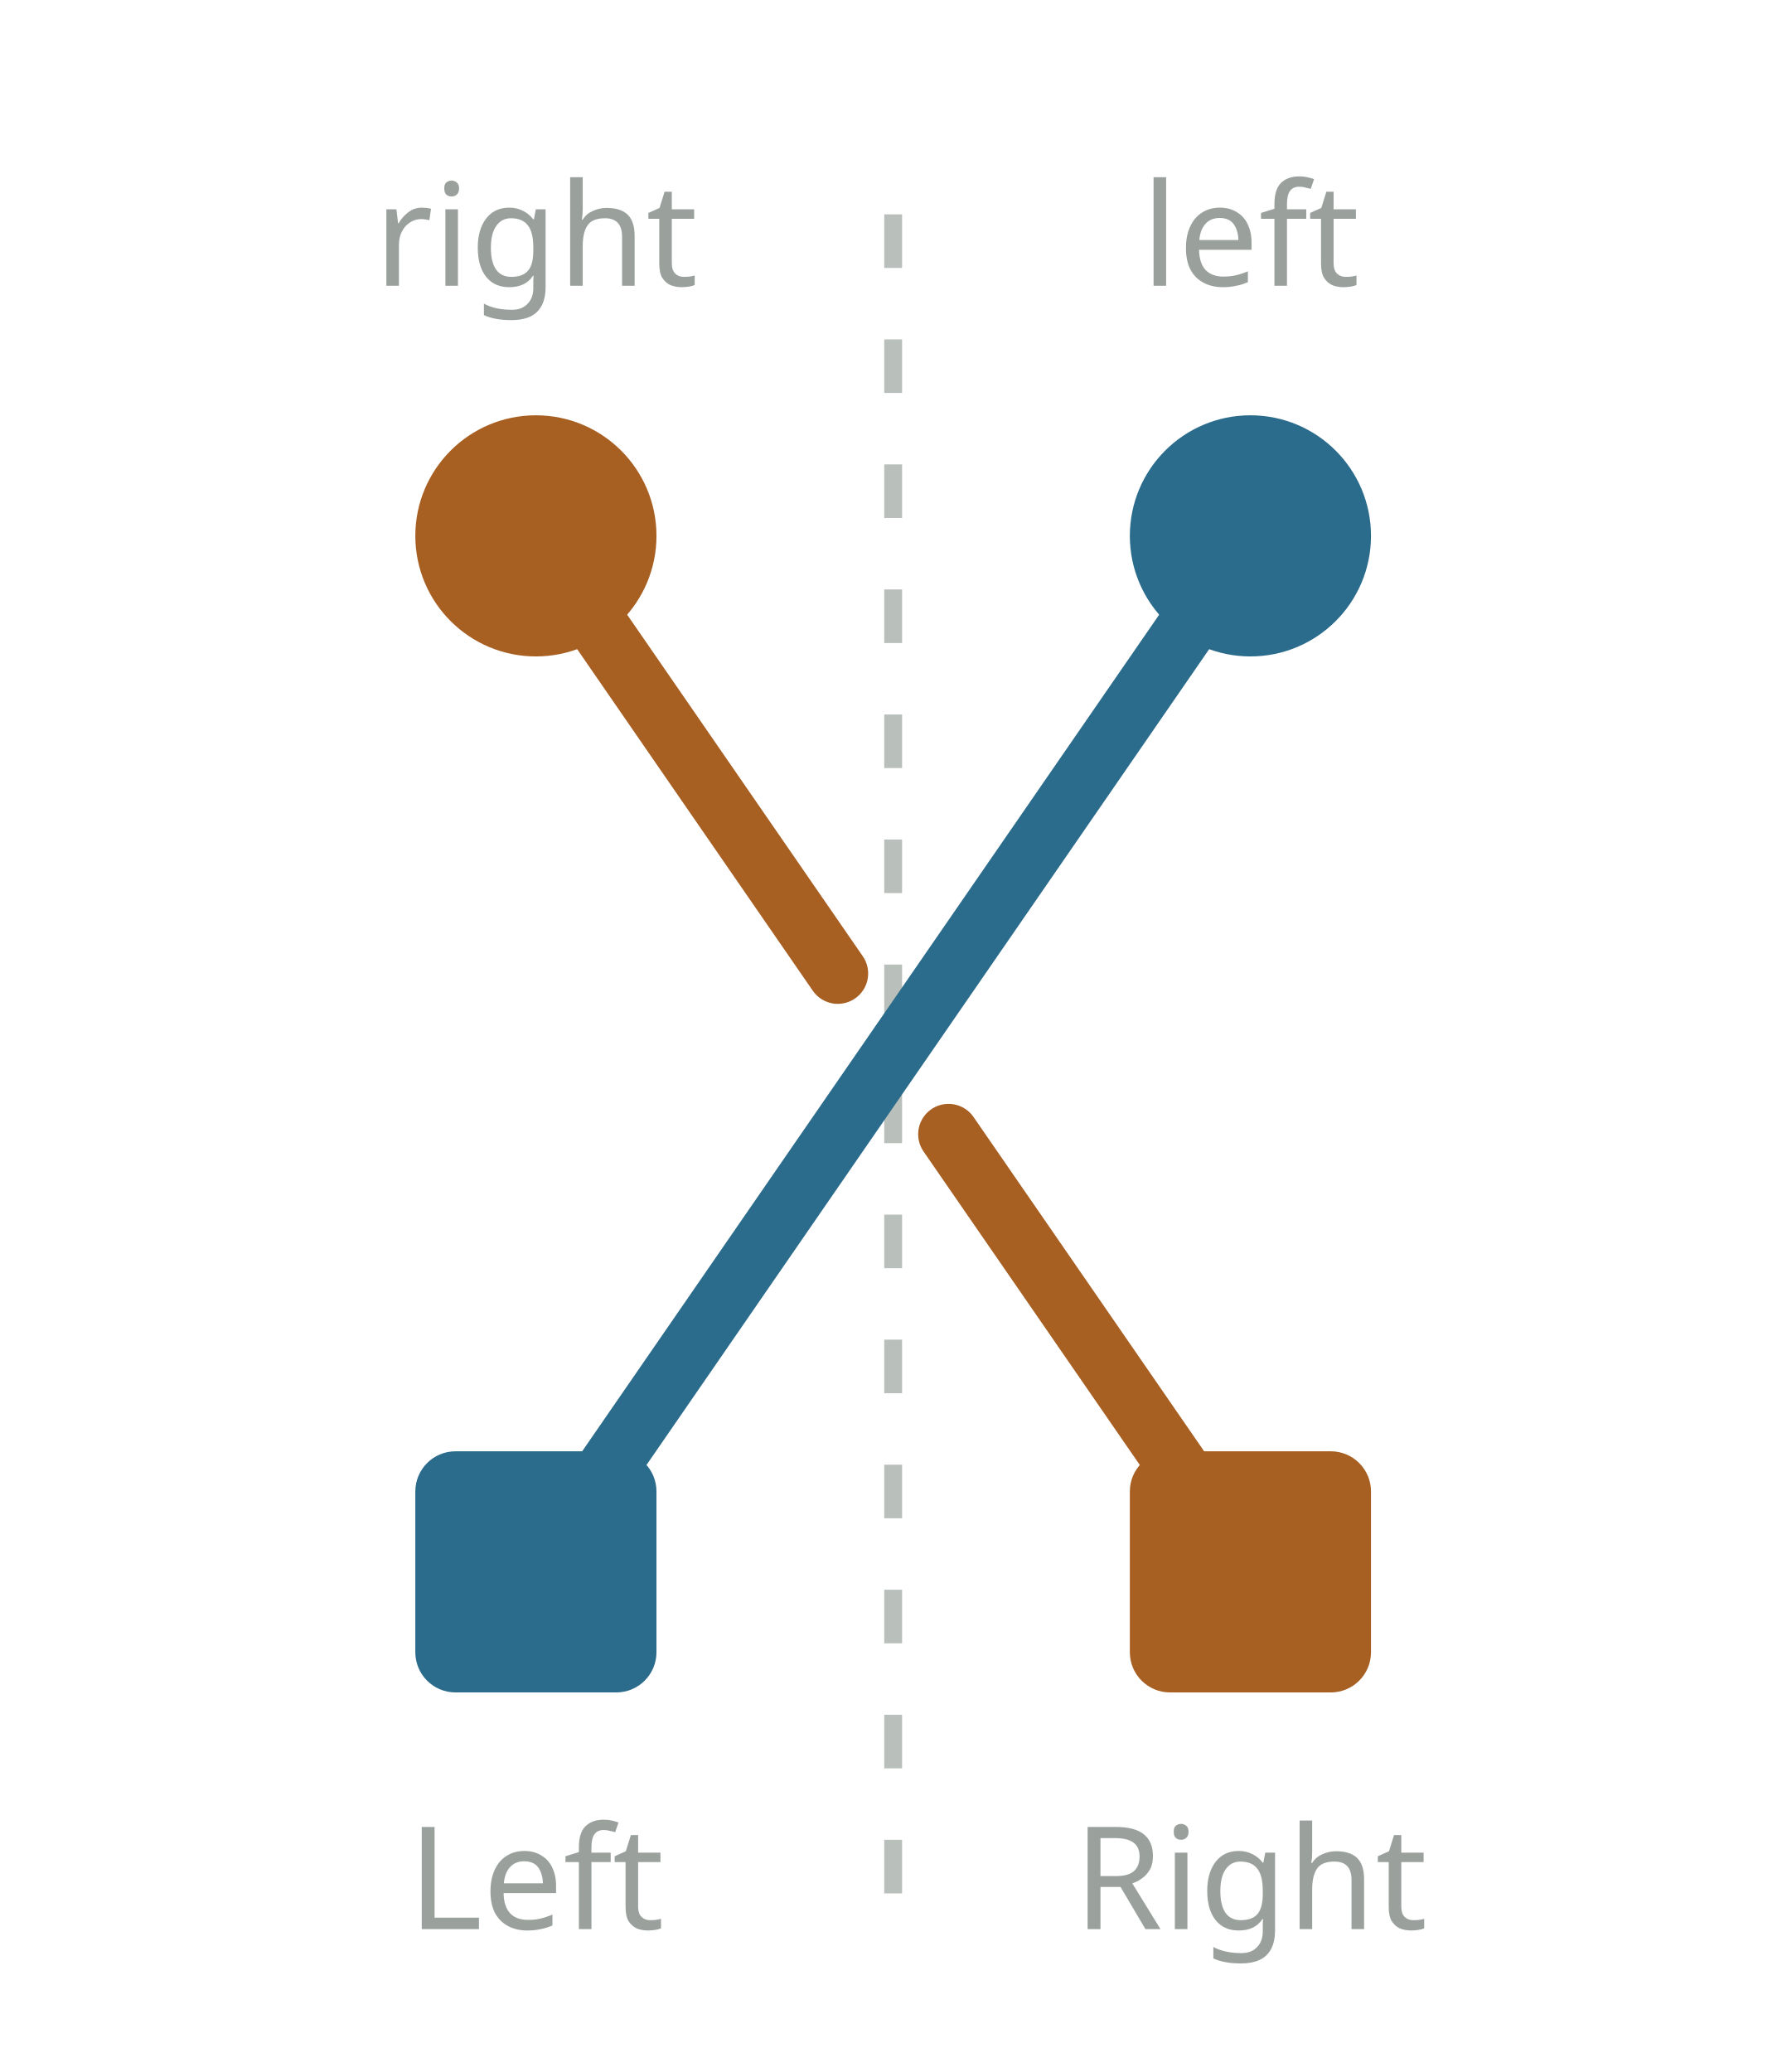
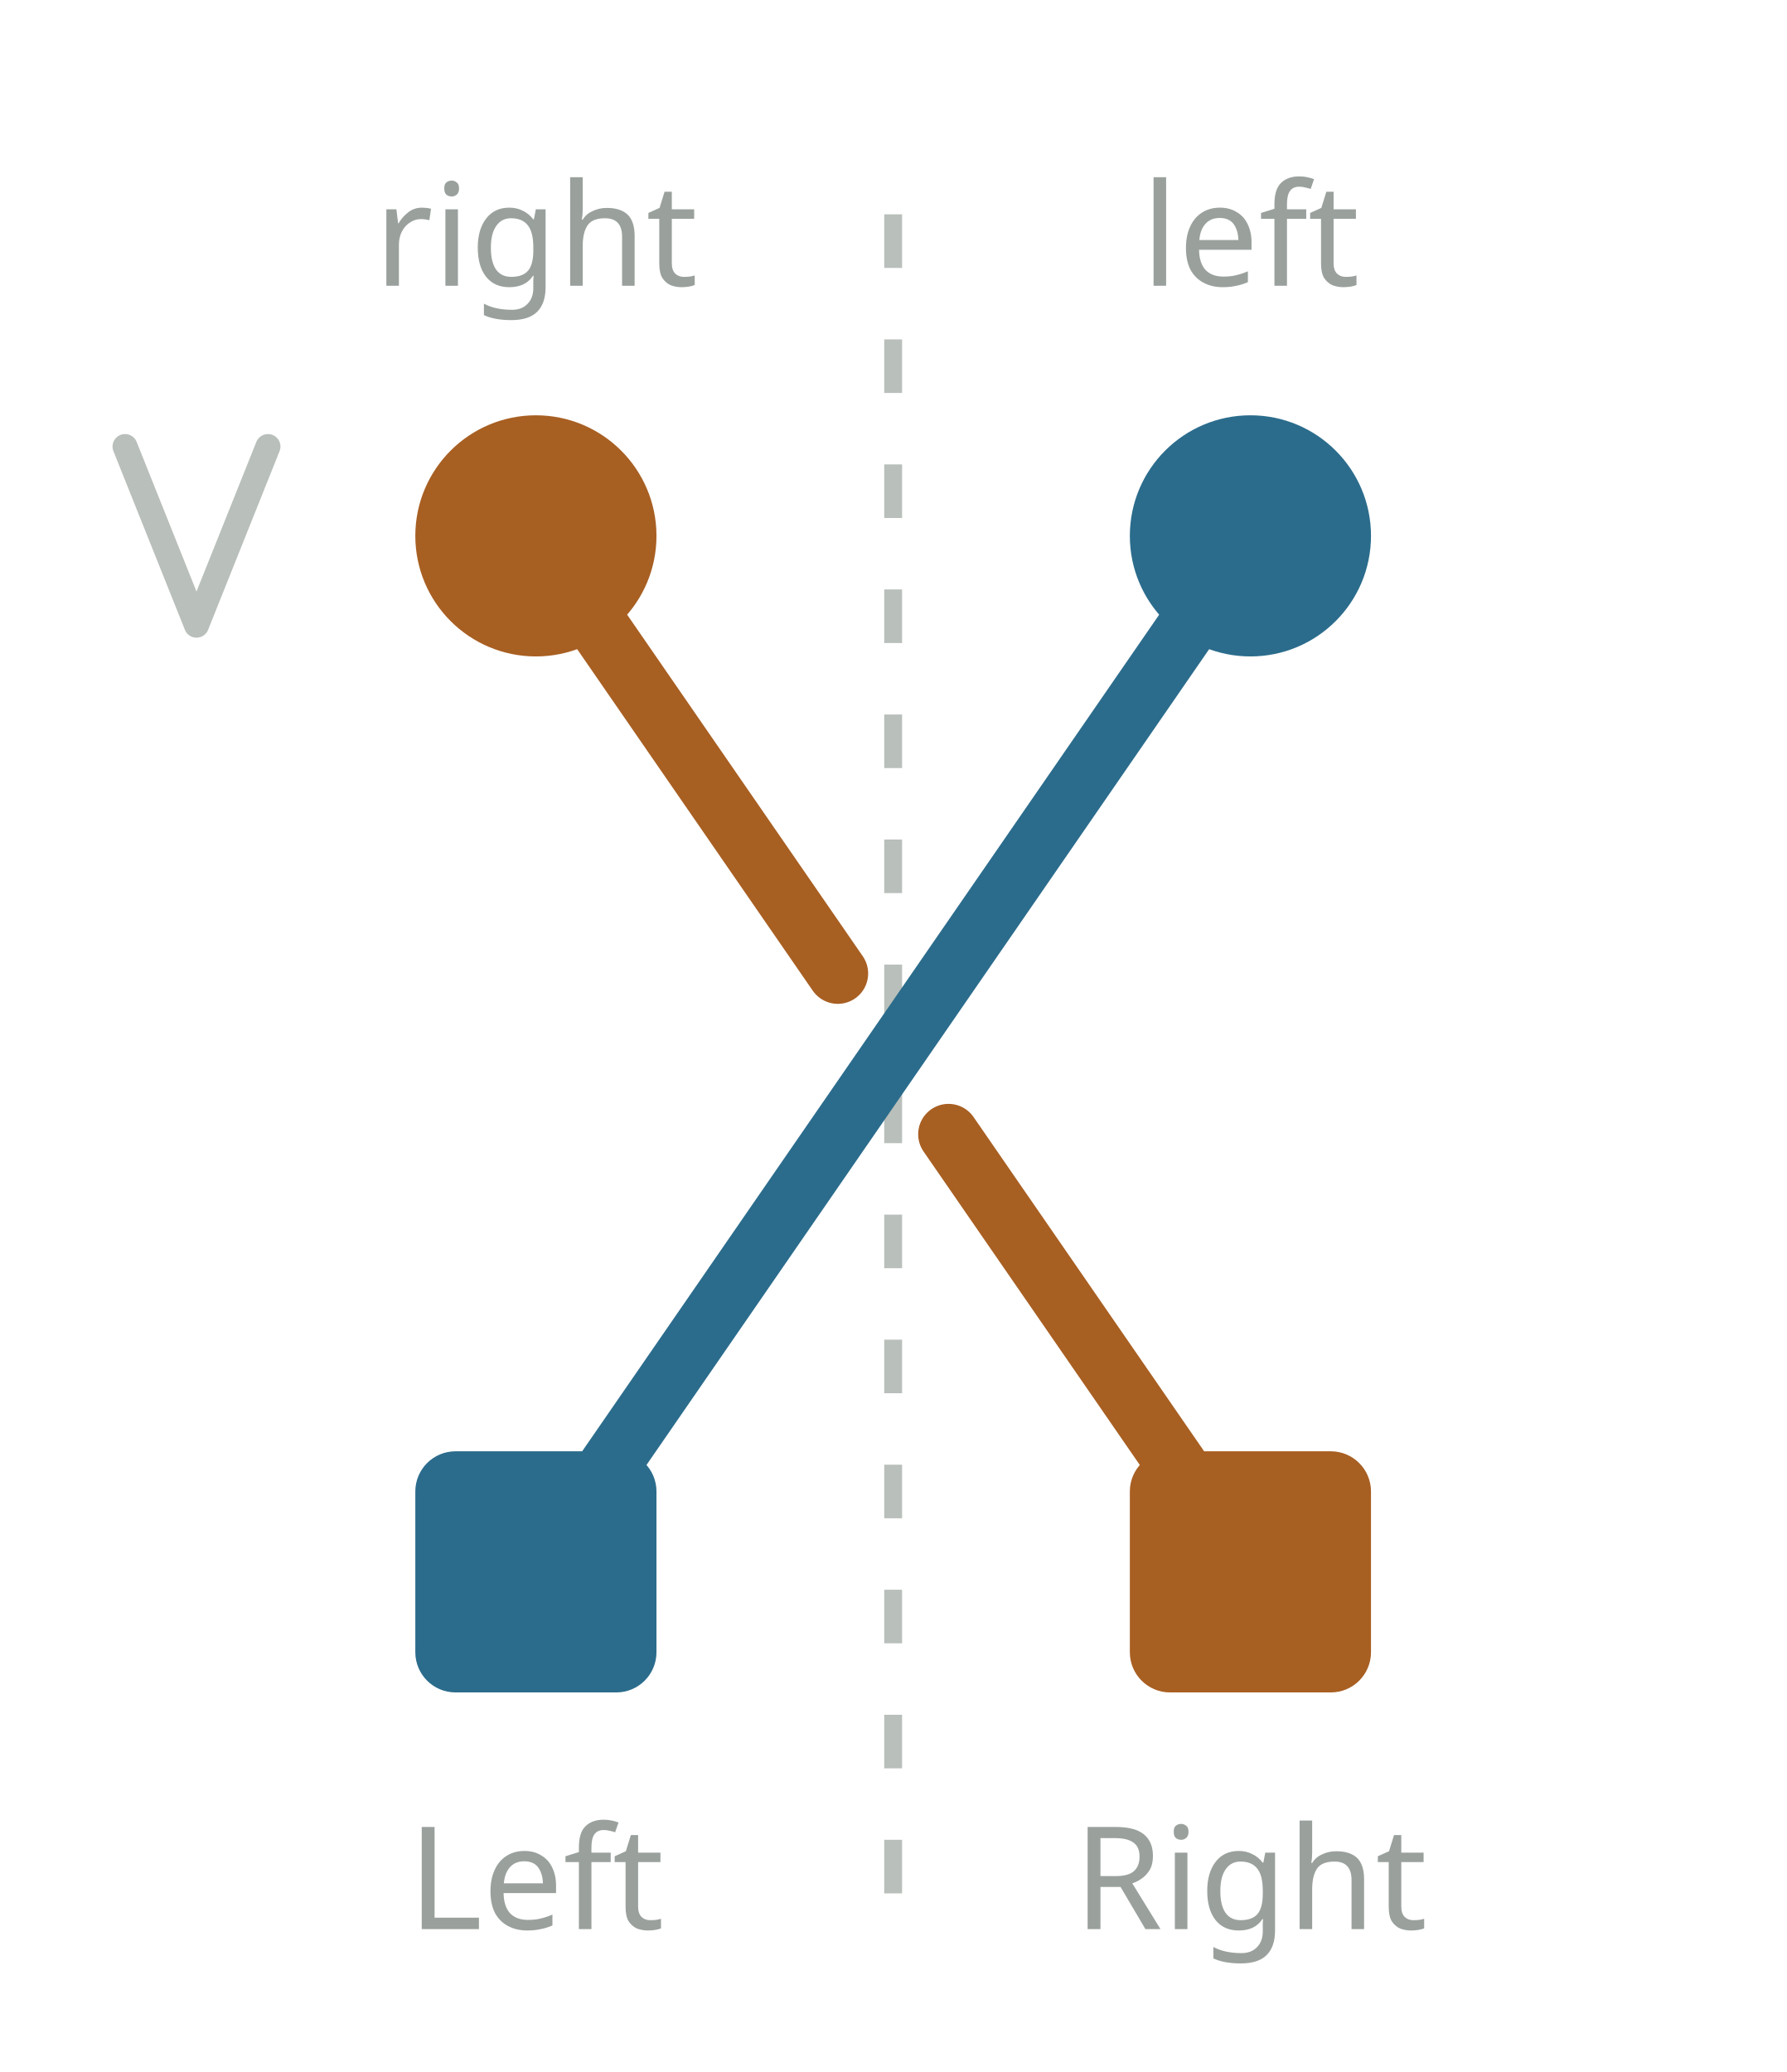
<svg xmlns="http://www.w3.org/2000/svg" viewBox="0 0 100 116" class="frame" role="img">
  <line x1="50.0" y1="12.0" x2="50.0" y2="106.0" style="stroke: var(--rule-strong, #b9bfba); stroke-width: 1; stroke-dasharray: 3 4" />
  <line x1="70.0" y1="88.0" x2="53.1" y2="63.5" style="stroke: var(--right, #a85f22); stroke-width: 3.4; stroke-linecap: round" />
  <line x1="46.9" y1="54.5" x2="30.0" y2="30.0" style="stroke: var(--right, #a85f22); stroke-width: 3.4; stroke-linecap: round" />
  <line x1="30.0" y1="88.0" x2="70.0" y2="30.0" style="stroke: var(--left, #2b6c8c); stroke-width: 3.4; stroke-linecap: round" />
  <rect x="24" y="82" width="12" height="12" rx="1.5" style="fill: var(--left, #2b6c8c); stroke: var(--left, #2b6c8c); stroke-width: 1.5" />
  <rect x="64" y="82" width="12" height="12" rx="1.5" style="fill: var(--right, #a85f22); stroke: var(--right, #a85f22); stroke-width: 1.5" />
  <circle cx="70" cy="30" r="6" style="fill: var(--left, #2b6c8c); stroke: var(--left, #2b6c8c); stroke-width: 1.5" />
  <circle cx="30" cy="30" r="6" style="fill: var(--right, #a85f22); stroke: var(--right, #a85f22); stroke-width: 1.5" />
  <text class="caption" x="30" y="16" text-anchor="middle" style="font: 8px ui-sans-serif, system-ui, sans-serif; fill: var(--faint, #9aa19d)">right</text>
  <text class="caption" x="70" y="16" text-anchor="middle" style="font: 8px ui-sans-serif, system-ui, sans-serif; fill: var(--faint, #9aa19d)">left</text>
  <text class="caption" x="30" y="108" text-anchor="middle" style="font: 8px ui-sans-serif, system-ui, sans-serif; fill: var(--faint, #9aa19d)">Left</text>
  <text class="caption" x="70" y="108" text-anchor="middle" style="font: 8px ui-sans-serif, system-ui, sans-serif; fill: var(--faint, #9aa19d)">Right</text>
+   <polyline points="7,25 11,35 15,25" style="fill: none; stroke: var(--rule-strong, #b9bfba); stroke-width: 1.4; stroke-linecap: round; stroke-linejoin: round" />
</svg>
